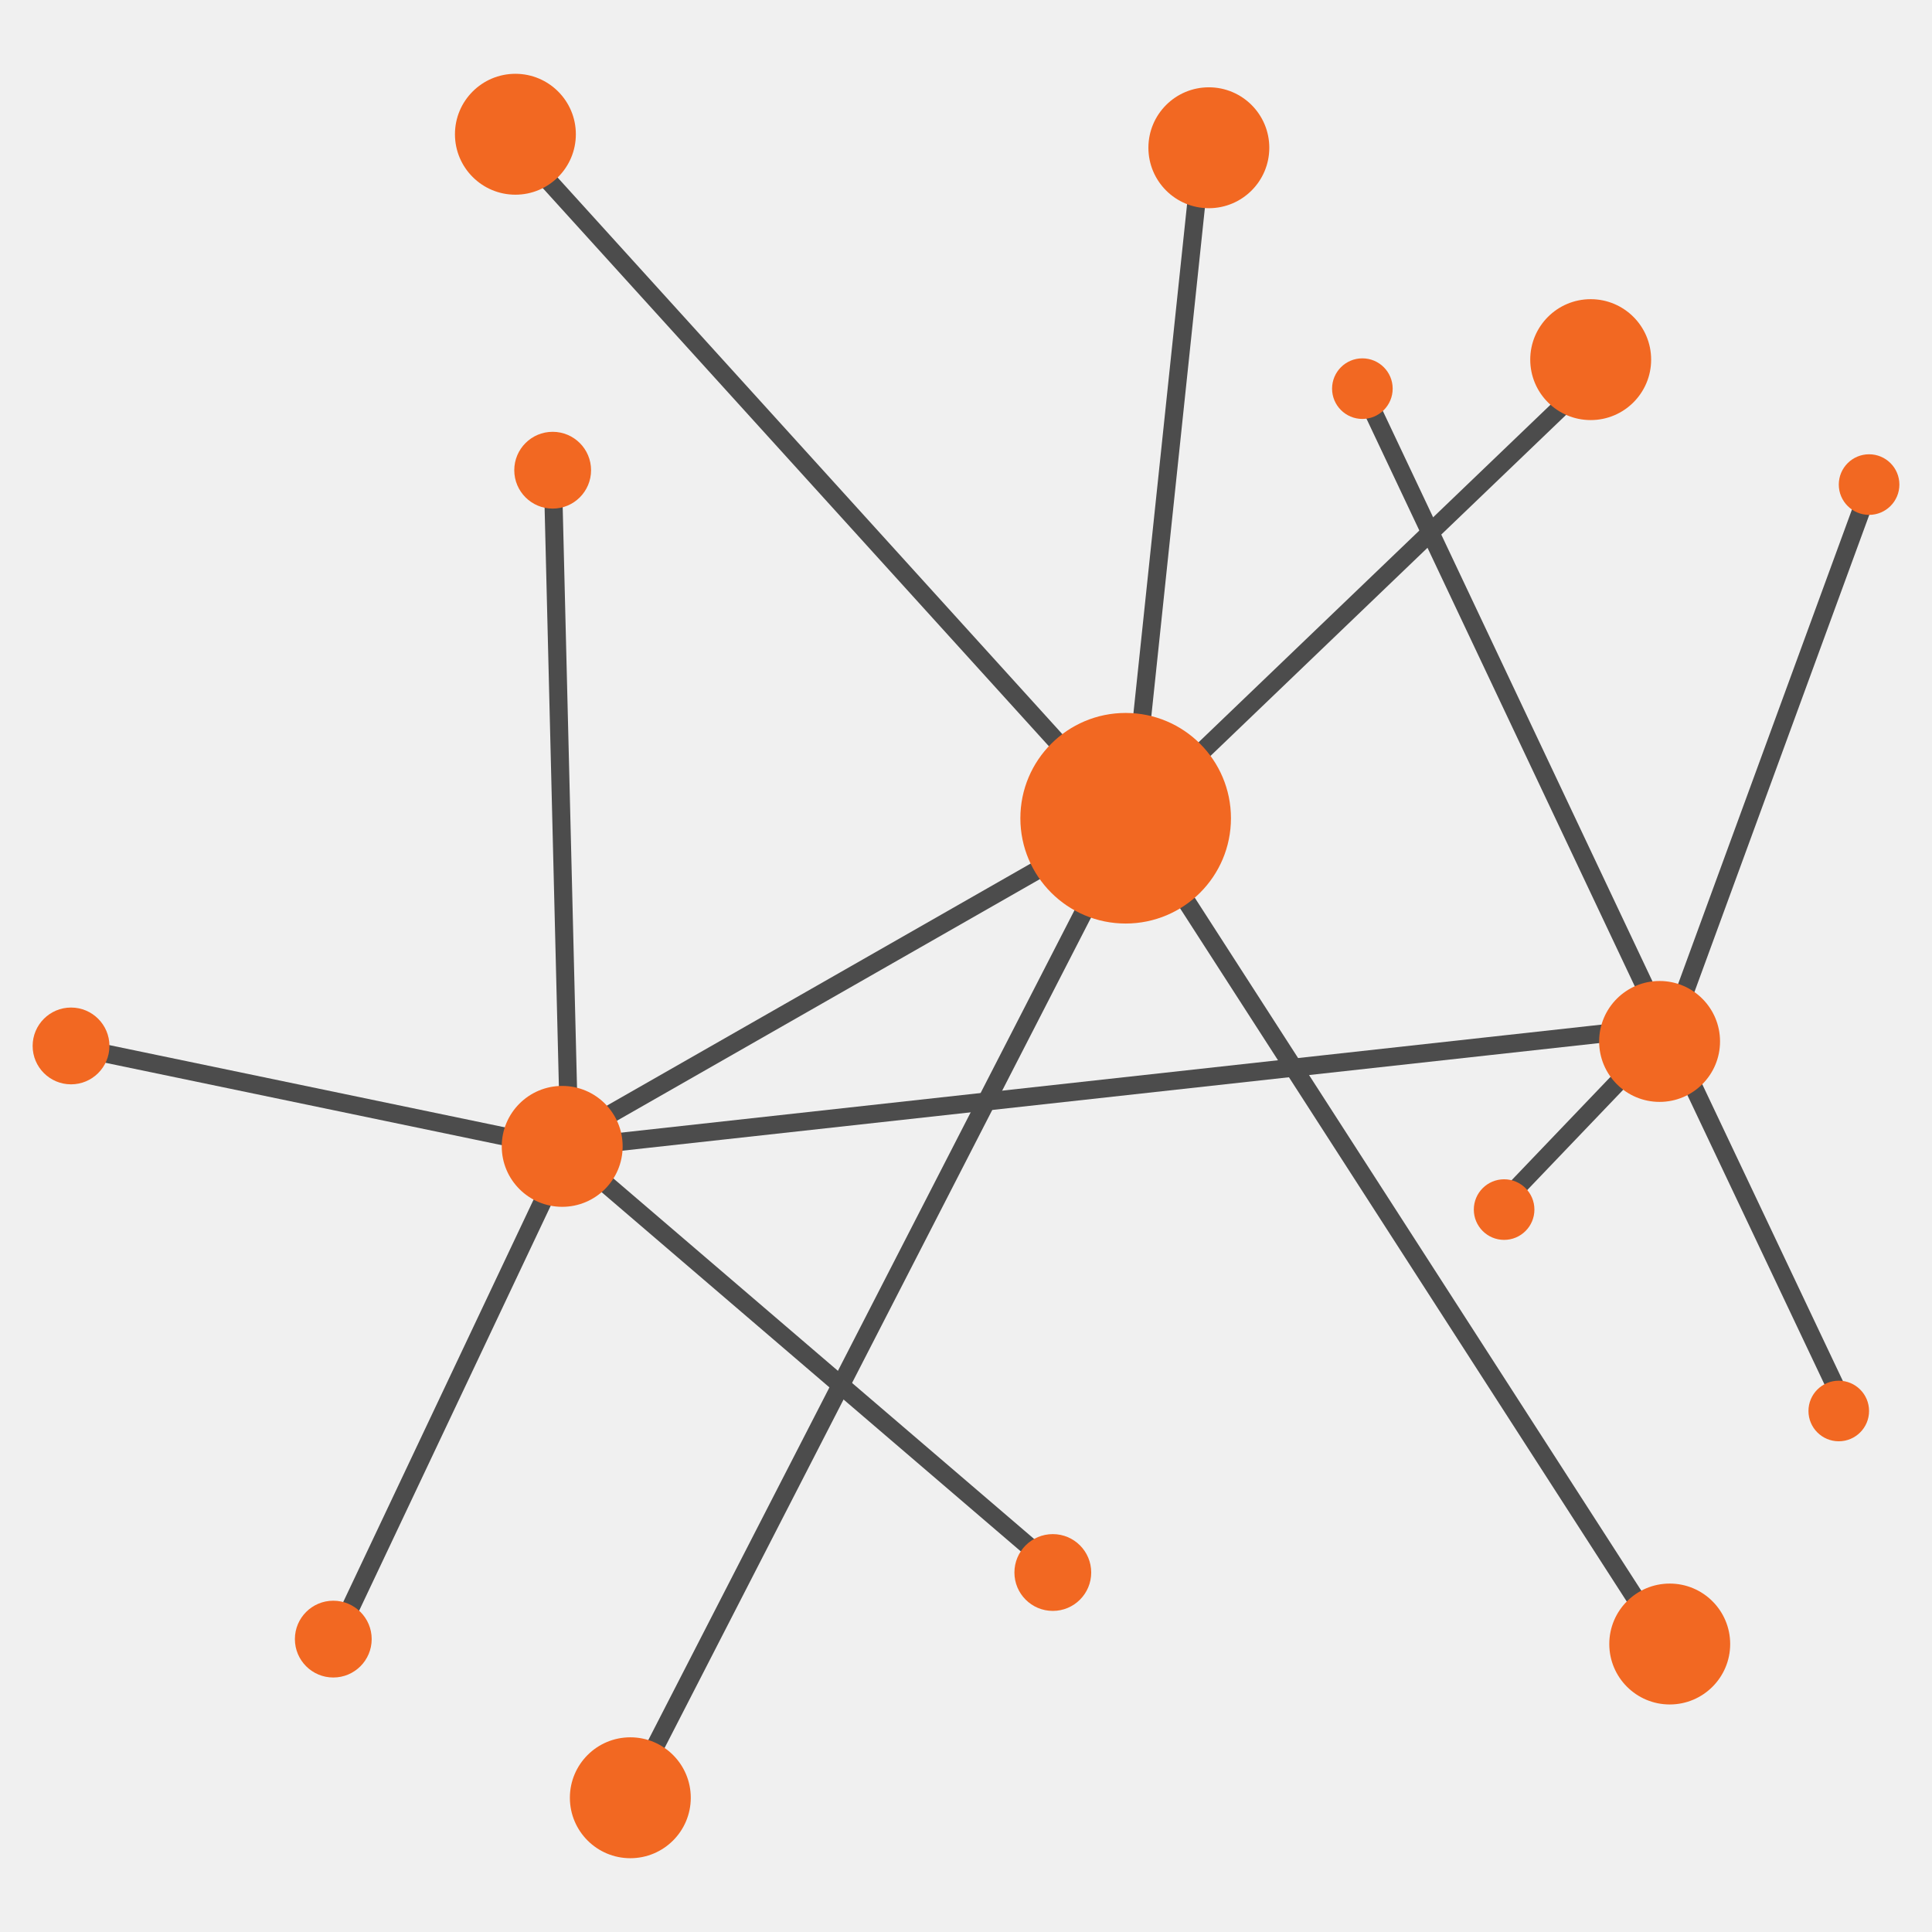
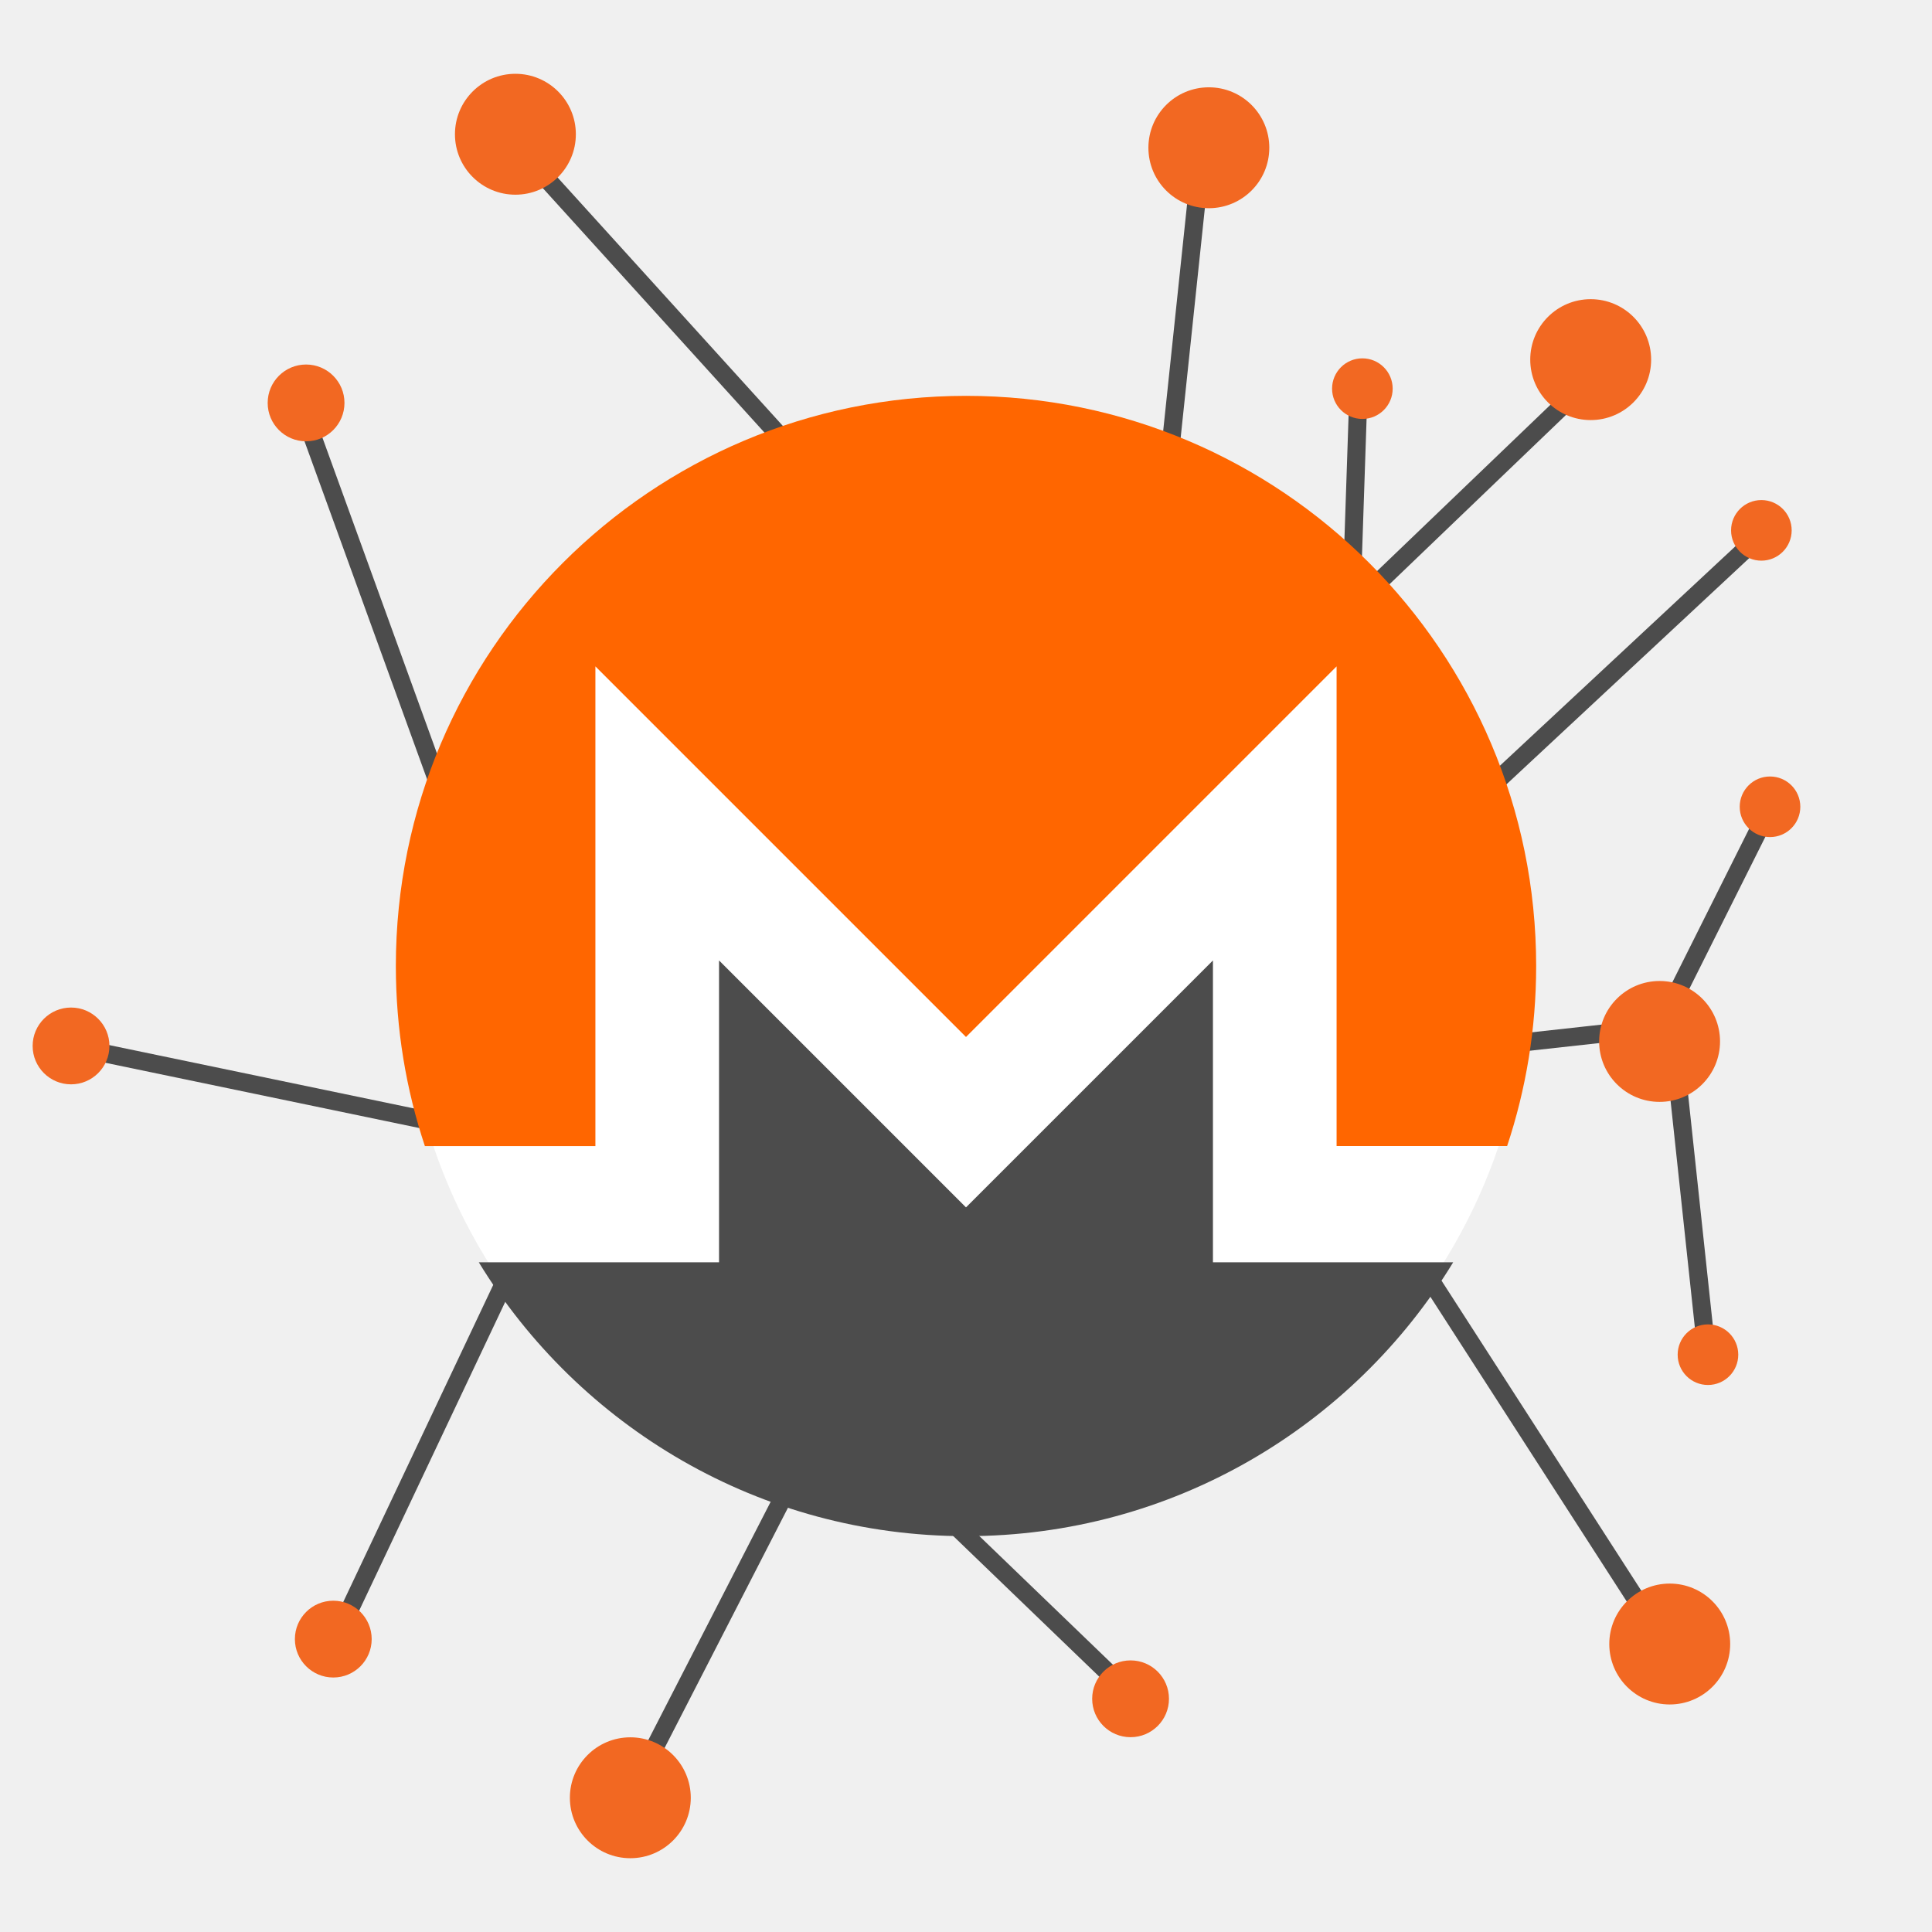
<svg xmlns="http://www.w3.org/2000/svg" width="256" height="256" viewBox="0 0 67.733 67.733" version="1.1" id="svg1" xml:space="preserve">
  <defs id="defs1" />
  <g id="layer1">
    <g id="g9" transform="matrix(0.8657244,0,0,0.8657244,-62.56951,-71.73)">
      <path style="fill:none;fill-opacity:1;stroke:#4c4c4c;stroke-width:0.733;stroke-dasharray:none;stroke-opacity:1" d="M 93.015,88.56 118.073,116.195 121.025,88.179" id="path2" />
      <path style="fill:none;fill-opacity:1;stroke:#4c4c4c;stroke-width:0.733;stroke-dasharray:none;stroke-opacity:1" d="M 139.617,149.309 118.128,115.959 97.732,155.673" id="path3" />
-       <path style="fill:none;fill-opacity:1;stroke:#4c4c4c;stroke-width:0.733;stroke-dasharray:none;stroke-opacity:1" d="m 75.159,125.232 19.847,4.126 44.964,-4.954 -7.048,7.368" id="path4" />
-       <path style="fill:none;fill-opacity:1;stroke:#4c4c4c;stroke-width:0.733;stroke-dasharray:none;stroke-opacity:1" d="m 85.923,149.117 9.409,-19.89 -0.678,-27.477" id="path5" />
-       <path style="fill:none;fill-opacity:1;stroke:#4c4c4c;stroke-width:0.733;stroke-dasharray:none;stroke-opacity:1" d="M 114.966,146.358 94.902,129.164 118.138,115.891" id="path6" />
+       <path style="fill:none;fill-opacity:1;stroke:#4c4c4c;stroke-width:0.733;stroke-dasharray:none;stroke-opacity:1" d="m 75.159,125.232 19.847,4.126 44.964,-4.954 1.424,13.295" id="path4" />
+       <path style="fill:none;fill-opacity:1;stroke:#4c4c4c;stroke-width:0.733;stroke-dasharray:none;stroke-opacity:1" d="M 85.923,149.117 95.332,129.226 84.56,99.526" id="path5" />
+       <path style="fill:none;fill-opacity:1;stroke:#4c4c4c;stroke-width:0.733;stroke-dasharray:none;stroke-opacity:1" d="M 118.125,151.531 94.902,129.164 118.138,115.891" id="path6" />
      <path style="fill:none;fill-opacity:1;stroke:#4c4c4c;stroke-width:0.733;stroke-dasharray:none;stroke-opacity:1" d="m 137.399,97.513 -19.703,18.898" id="path7" />
-       <path style="fill:none;fill-opacity:1;stroke:#4c4c4c;stroke-width:0.733;stroke-dasharray:none;stroke-opacity:1" d="m 127.3,98.294 12.542,26.535 8.307,-22.671" id="path8" />
-       <path style="fill:none;fill-opacity:1;stroke:#4c4c4c;stroke-width:0.733;stroke-dasharray:none;stroke-opacity:1" d="m 147.044,139.933 -7.438,-15.698" id="path9" />
+       <path style="fill:none;fill-opacity:1;stroke:#4c4c4c;stroke-width:0.733;stroke-dasharray:none;stroke-opacity:1" d="m 127.3,98.294 -0.742,22.088 16.8,-15.656" id="path8" />
+       <path style="fill:none;fill-opacity:1;stroke:#4c4c4c;stroke-width:0.733;stroke-dasharray:none;stroke-opacity:1" d="m 143.968,115.517 -4.362,8.719" id="path9" />
      <circle style="fill:#f26822;fill-opacity:1;stroke:none;stroke-width:9.616" id="path1" cx="93.146" cy="88.292" r="2.448" />
      <circle style="fill:#f26822;fill-opacity:1;stroke:none;stroke-width:9.616" id="path1-6" cx="121.228" cy="88.839" r="2.448" />
      <circle style="fill:#f26822;fill-opacity:1;stroke:none;stroke-width:9.616" id="path1-6-2" cx="136.691" cy="97.419" r="2.448" />
      <circle style="fill:#f26822;fill-opacity:1;stroke:none;stroke-width:9.616" id="path1-6-2-3" cx="95.041" cy="129.279" r="2.448" />
      <circle style="fill:#f26822;fill-opacity:1;stroke:none;stroke-width:9.616" id="path1-6-2-3-2" cx="139.481" cy="125.03" r="2.448" />
      <circle style="fill:#f26822;fill-opacity:1;stroke:none;stroke-width:9.616" id="path1-6-2-3-2-7" cx="139.892" cy="149.432" r="2.448" />
      <circle style="fill:#f26822;fill-opacity:1;stroke:none;stroke-width:9.616" id="path1-6-2-3-2-7-2" cx="97.8" cy="155.658" r="2.448" />
-       <circle style="fill:#f26822;fill-opacity:1;stroke:none;stroke-width:6.109" id="path1-6-2-3-2-7-2-9" cx="114.909" cy="146.536" r="1.555" />
+       <circle style="fill:#f26822;fill-opacity:1;stroke:none;stroke-width:6.109" id="path1-6-2-3-2-7-2-9" cx="118.058" cy="151.65" r="1.555" />
      <circle style="fill:#f26822;fill-opacity:1;stroke:none;stroke-width:6.109" id="path1-6-2-3-2-7-2-9-9" cx="85.771" cy="149.233" r="1.555" />
      <circle style="fill:#f26822;fill-opacity:1;stroke:none;stroke-width:6.109" id="path1-6-2-3-2-7-2-9-9-1" cx="75.151" cy="125.212" r="1.555" />
-       <circle style="fill:#f26822;fill-opacity:1;stroke:none;stroke-width:6.109" id="path1-6-2-3-2-7-2-9-9-1-1" cx="94.655" cy="101.897" r="1.555" />
+       <circle style="fill:#f26822;fill-opacity:1;stroke:none;stroke-width:6.109" id="path1-6-2-3-2-7-2-9-9-1-1" cx="84.669" cy="99.172" r="1.555" />
      <circle style="fill:#f26822;fill-opacity:1;stroke:none;stroke-width:4.817" id="path1-6-2-3-2-7-2-9-9-1-1-8" cx="127.445" cy="98.594" r="1.227" />
-       <circle style="fill:#f26822;fill-opacity:1;stroke:none;stroke-width:4.817" id="path1-6-2-3-2-7-2-9-9-1-1-8-3" cx="147.965" cy="102.479" r="1.227" />
-       <circle style="fill:#f26822;fill-opacity:1;stroke:none;stroke-width:4.817" id="path1-6-2-3-2-7-2-9-9-1-1-8-3-6" cx="146.737" cy="139.995" r="1.227" />
-       <circle style="fill:#f26822;fill-opacity:1;stroke:none;stroke-width:4.817" id="path1-6-2-3-2-7-2-9-9-1-1-8-3-6-6" cx="133.185" cy="131.839" r="1.227" />
+       <circle style="fill:#f26822;fill-opacity:1;stroke:none;stroke-width:4.817" id="path1-6-2-3-2-7-2-9-9-1-1-8-3" cx="143.603" cy="104.333" r="1.227" />
+       <circle style="fill:#f26822;fill-opacity:1;stroke:none;stroke-width:4.817" id="path1-6-2-3-2-7-2-9-9-1-1-8-3-6" cx="143.953" cy="115.527" r="1.227" />
+       <circle style="fill:#f26822;fill-opacity:1;stroke:none;stroke-width:4.817" id="path1-6-2-3-2-7-2-9-9-1-1-8-3-6-6" cx="141.44" cy="137.715" r="1.227" />
      <circle style="fill:#f26822;fill-opacity:1;stroke:none;stroke-width:16.748" id="path1-6-2-3-2-7-2-9-9-1-1-8-3-6-6-4" cx="117.859" cy="115.991" r="4.264" />
+     </g>
+     <g id="g1" transform="translate(-2.001897,0.4211828)">
+       <circle style="fill:#ffffff;fill-opacity:1;stroke:none;stroke-width:0.028" id="path3-5" cx="35.869" cy="33.446" r="19.707" />
+       <g id="g2" transform="matrix(0.1561631,0,0,0.1561631,15.87964,13.45683)">
+         <path d="m 127.998,5e-4 c -70.68,0 -127.998,57.315 -127.998,127.997 0,14.128 2.289,27.717 6.518,40.43 h 38.281 V 60.733 l 83.199,83.2 83.199,-83.2 v 107.694 h 38.282 c 4.231,-12.713 6.521,-26.302 6.521,-40.43 0,-70.682 -57.319,-127.997 -128.002,-127.997" fill="#ff6600" id="path1-3" />
+         <path d="m 108.867,163.062 -36.31,-36.311 v 67.765 h -13.88 -13.88 -26.174 c 22.469,36.863 63.051,61.481 109.373,61.481 46.322,0 86.907,-24.618 109.374,-61.481 h -26.177 -24.826 -2.93 v -67.765 l -36.311,36.311 -19.13,19.128 -19.127,-19.128 z" fill="#4c4c4c" id="path2-5" />
+       </g>
    </g>
  </g>
</svg>
